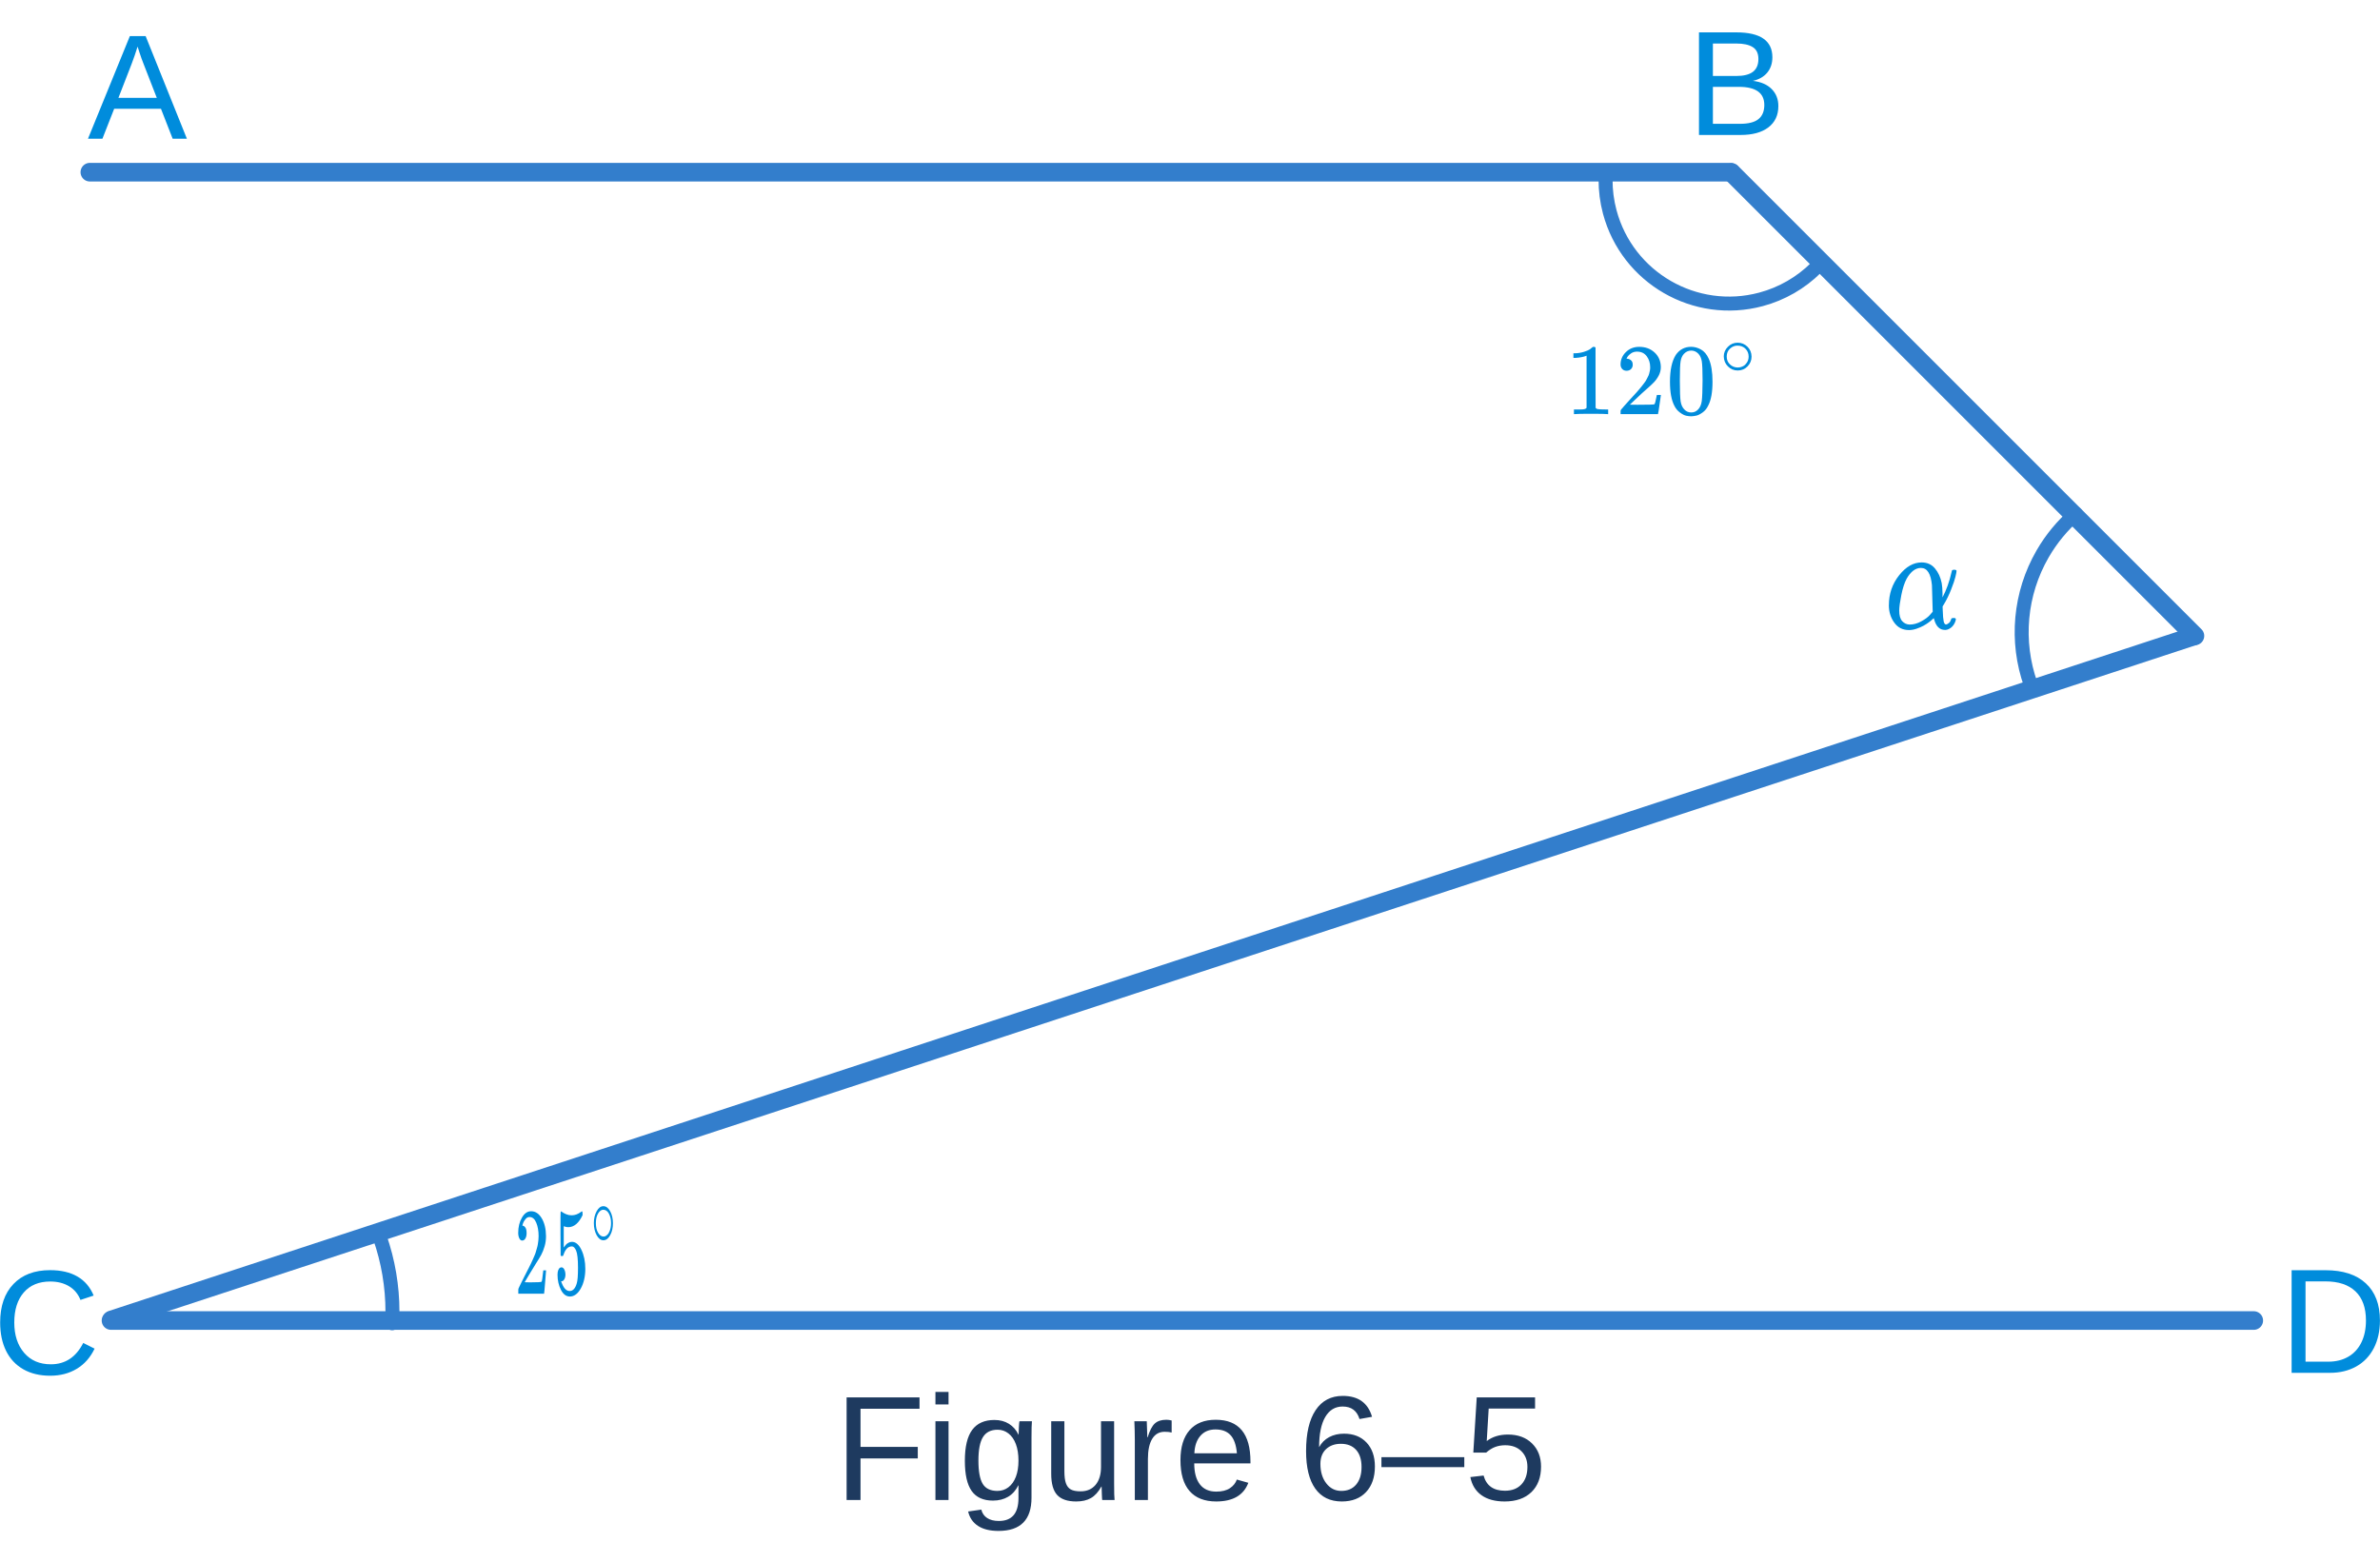
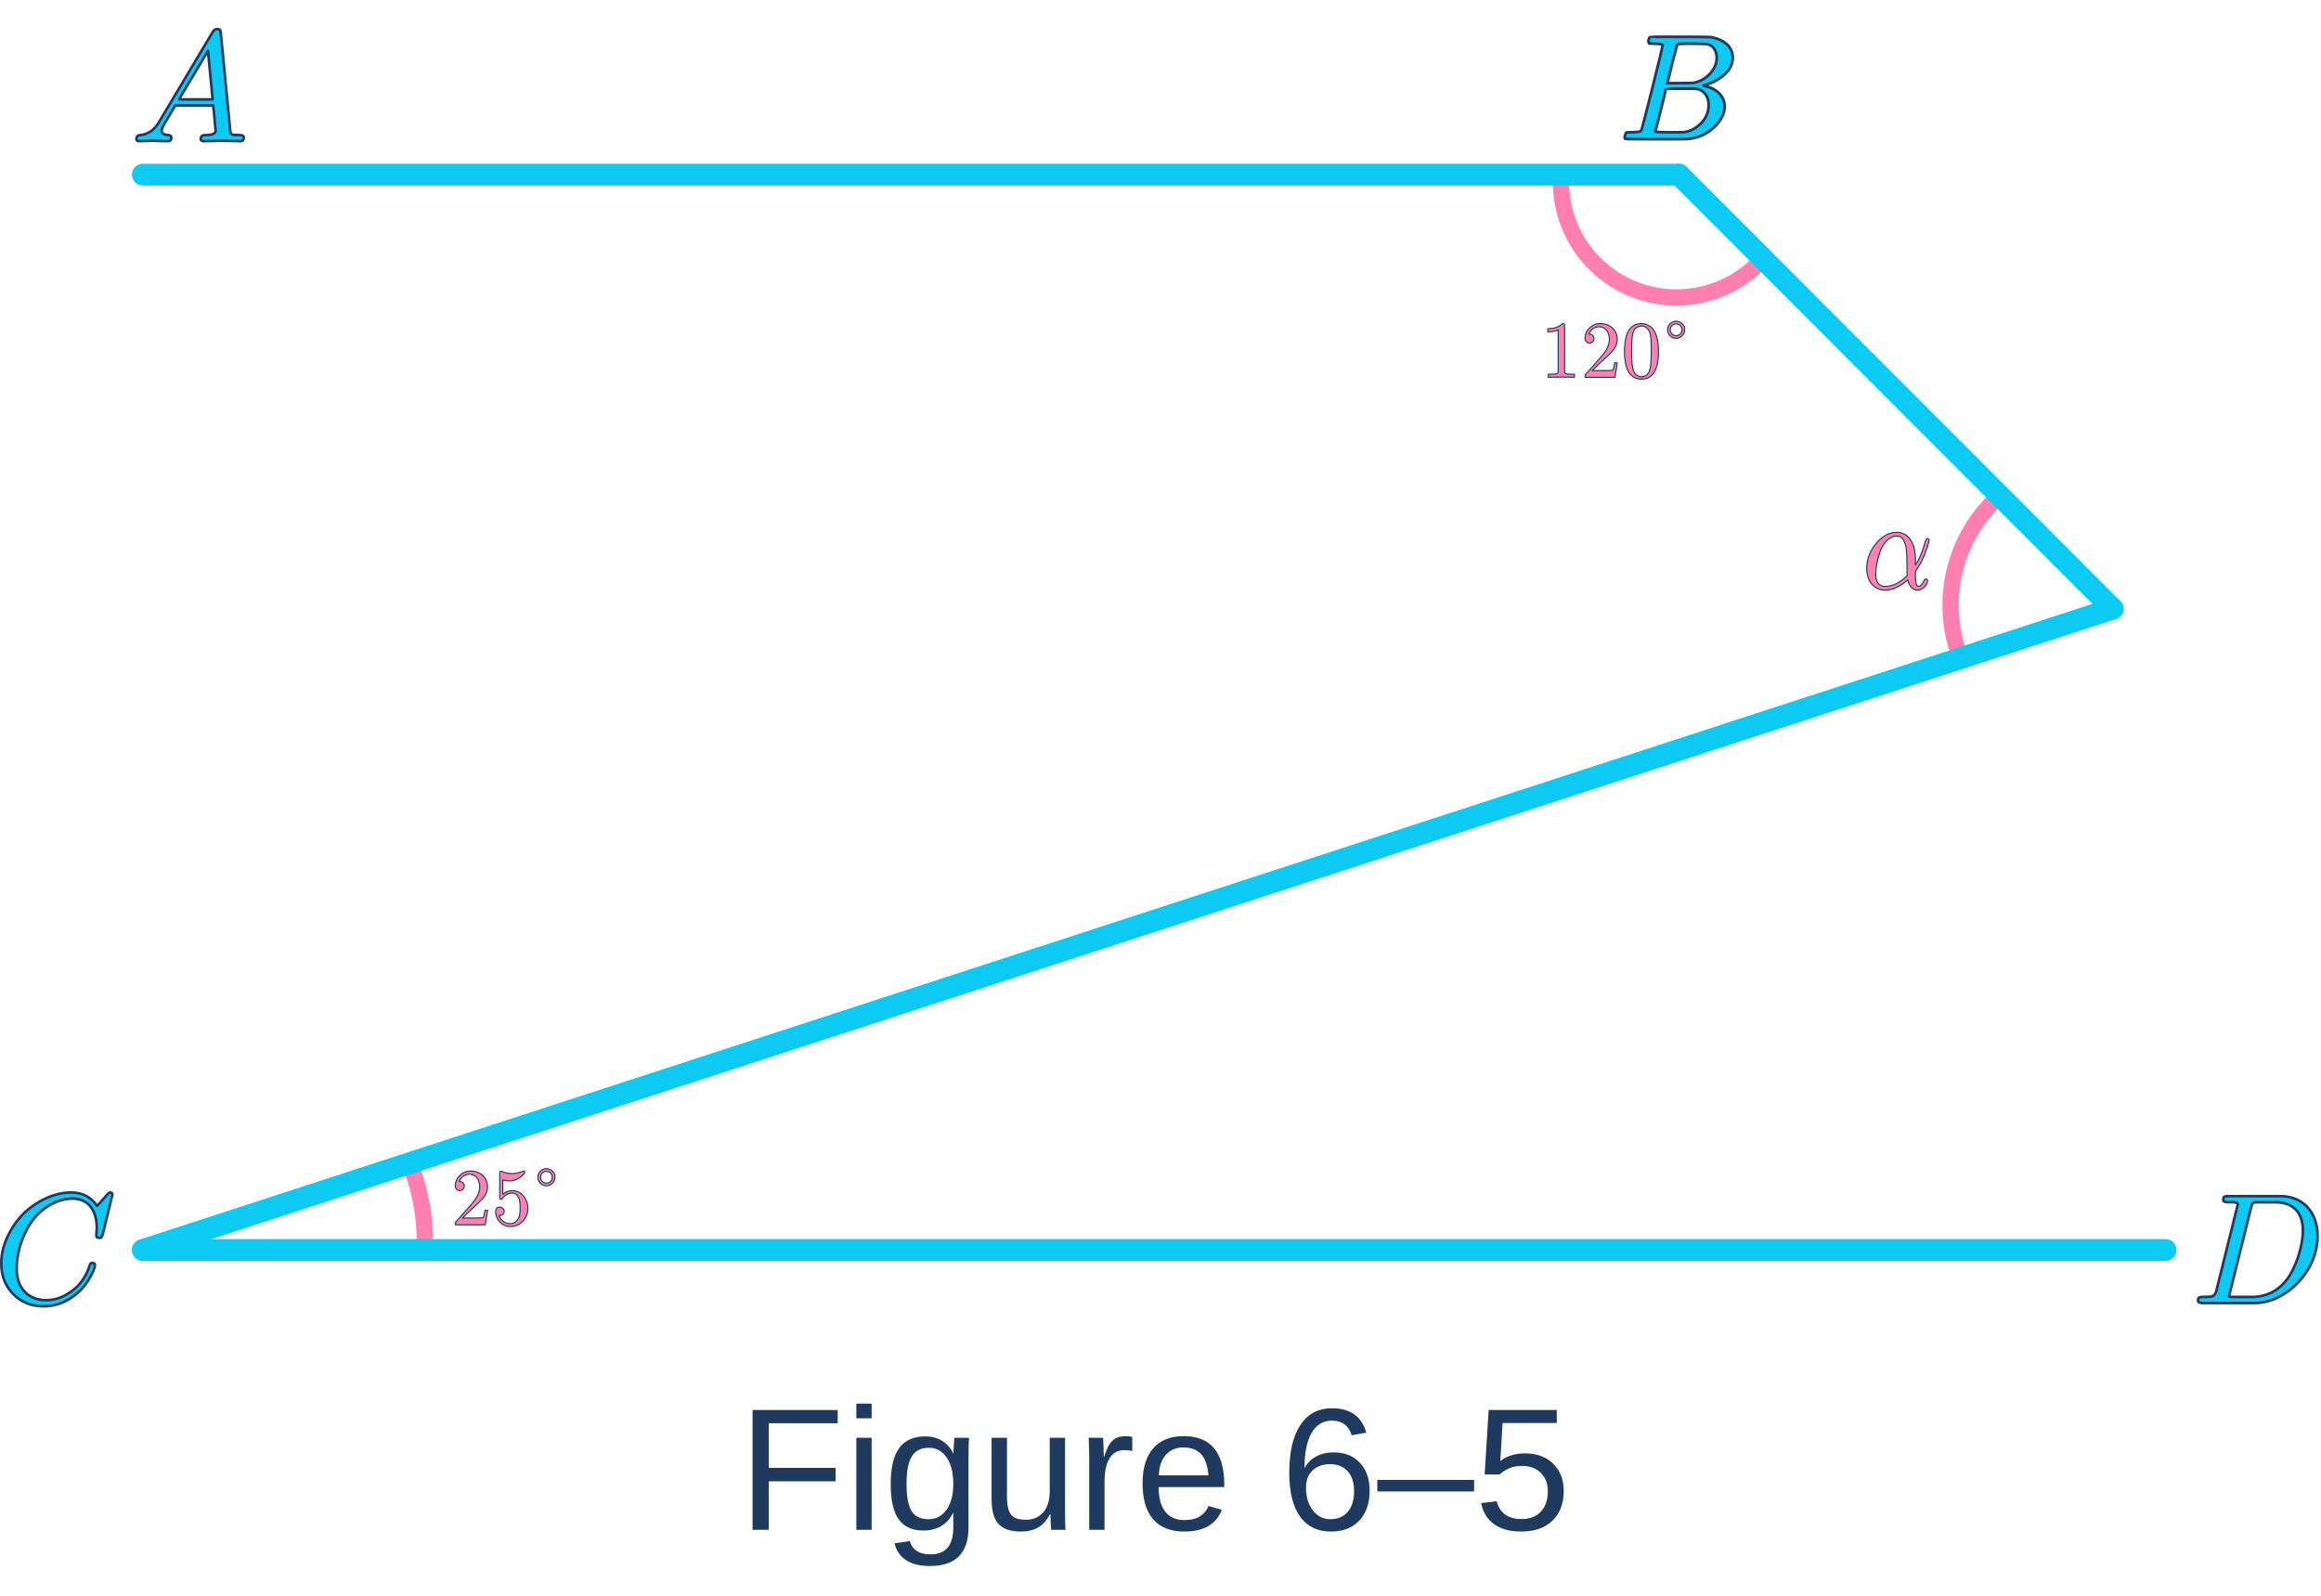
- <svg xmlns="http://www.w3.org/2000/svg" width="256" height="168" viewBox="0 0 1064 673" version="1.1" xml:space="preserve" style="fill-rule:evenodd;clip-rule:evenodd;stroke-linecap:round;stroke-linejoin:round;stroke-miterlimit:1.5;">
-   <g id="Layer_1-2">
-     <path id="MJX-41-TEX-I-1D6FC" d="M844.443,257.953c-0,-5.084 1.533,-9.523 4.58,-13.357c3.047,-3.833 6.396,-5.75 10.048,-5.75c2.482,0 4.459,0.888 5.952,2.663c1.493,1.776 2.502,3.955 3.026,6.558c0.222,1.291 0.343,2.784 0.363,4.479l0,1.937c1.736,-3.289 3.067,-7.001 3.995,-11.097c0.142,-0.626 0.243,-0.989 0.323,-1.07c0.081,-0.08 0.363,-0.161 0.848,-0.201c0.746,-0 1.109,0.181 1.109,0.524c0,0.404 -0.161,1.271 -0.484,2.603c-0.323,1.332 -0.948,3.228 -1.917,5.67c-0.948,2.441 -2.037,4.681 -3.248,6.678l-0.585,0.928l0.06,1.594c0.081,2.502 0.222,4.197 0.424,5.085c0.202,0.887 0.545,1.351 1.009,1.412c0.504,-0.081 0.948,-0.343 1.392,-0.726c0.444,-0.384 0.726,-0.908 0.908,-1.534c0.081,-0.303 0.161,-0.484 0.262,-0.524c0.101,-0.041 0.363,-0.081 0.807,-0.142c0.707,0 1.07,0.182 1.07,0.525c-0,0.262 -0.101,0.686 -0.323,1.271c-0.424,1.069 -1.049,1.917 -1.856,2.542c-0.807,0.626 -1.594,0.949 -2.341,1.009l-0.363,0c-2.381,0 -3.995,-1.594 -4.842,-4.802l-0.162,-0.464l-0.585,0.525c-0.363,0.363 -0.888,0.807 -1.594,1.331c-0.706,0.525 -1.513,1.049 -2.401,1.534c-0.888,0.484 -1.917,0.928 -3.087,1.331c-1.17,0.404 -2.3,0.606 -3.41,0.606c-2.804,-0 -5.003,-1.11 -6.597,-3.35c-1.594,-2.219 -2.401,-4.842 -2.401,-7.808l0.02,0.02Zm19.248,-8.958c-0.504,-5.125 -2.118,-7.687 -4.903,-7.687c-2.441,-0 -4.6,1.634 -6.436,4.882c-0.948,1.776 -1.735,4.197 -2.34,7.224c-0.606,3.026 -0.929,5.346 -0.949,6.94c0,2.179 0.444,3.773 1.332,4.742c0.888,0.968 1.977,1.493 3.289,1.533c1.735,0 3.47,-0.464 5.205,-1.412c1.735,-0.949 3.027,-1.897 3.874,-2.865l1.271,-1.473" style="fill:#008cdc;fill-rule:nonzero;" />
-     <path d="M986.812,281.064l-209.835,-211.852" style="fill:none;fill-rule:nonzero;" />
-     <path d="M30.712,581.874l976.034,-5.548" style="fill:none;fill-rule:nonzero;" />
-     <path d="M32.225,79.986l746.023,-11.541" style="fill:none;fill-rule:nonzero;" />
-     <path d="M30.712,581.874l952.327,-300.628" style="fill:none;fill-rule:nonzero;" />
+ <svg xmlns="http://www.w3.org/2000/svg" width="256" height="176" viewBox="0 0 1067 708" version="1.1" xml:space="preserve" style="fill-rule:evenodd;clip-rule:evenodd;stroke-linecap:round;stroke-linejoin:round;stroke-miterlimit:1.5;">
+   <path d="M717.578,70.48c-0.028,4.752 0.581,9.488 1.811,14.079c7.595,28.344 36.773,45.19 65.117,37.595c8.963,-2.401 17.141,-7.107 23.722,-13.648c-6.581,6.541 -14.759,11.247 -23.722,13.648c-28.344,7.595 -57.522,-9.251 -65.117,-37.595c-1.23,-4.591 -1.839,-9.327 -1.811,-14.079Z" style="fill:none;stroke:#ff7faf;stroke-width:7.51px;" />
+   <path d="M920.031,214.461c-5.702,4.923 -10.538,10.769 -14.306,17.294c-9.864,17.085 -11.736,37.636 -5.121,56.222c-6.615,-18.586 -4.743,-39.137 5.121,-56.222c3.768,-6.525 8.604,-12.371 14.306,-17.294Z" style="fill:none;stroke:#ff7faf;stroke-width:7.51px;" />
+   <path d="M195.198,563.009c0.085,-1.661 0.128,-3.326 0.128,-4.99c0,-10.909 -1.834,-21.742 -5.428,-32.043c3.594,10.301 5.428,21.134 5.428,32.043c0,1.664 -0.043,3.329 -0.128,4.99Z" style="fill:none;stroke:#ff7faf;stroke-width:7.51px;" />
+   <text x="339.397px" y="690.483px" style="font-family:'ArialMT', 'Arial', sans-serif;font-size:80.08px;fill:#1e3a5f;">Figure 6–5</text>
+   <path id="MJX-51-NCM-I-1D434" d="M70.058,51.905c1.295,0 5.756,0.215 7.124,0.215c1.079,0 1.582,-0.575 1.582,-1.654c-0,-0.649 -0.431,-1.08 -1.367,-1.152c-2.086,-0.072 -3.094,-0.791 -3.094,-2.158c-0,-0.648 0.648,-2.087 2.015,-4.245c1.943,-3.239 3.31,-5.614 4.245,-7.197l17.485,0c0,0.505 0.072,1.511 0.288,3.094c0.504,5.253 0.792,8.131 0.792,8.492c-0,1.367 -1.583,2.014 -4.822,2.014c-1.367,0 -2.014,0.575 -2.014,1.727c-0,0.72 0.431,1.079 1.295,1.079c1.727,0 7.196,-0.215 8.922,-0.215c1.439,0 6.548,0.215 7.987,0.215c1.08,0 1.583,-0.575 1.583,-1.726c0,-0.72 -0.647,-1.08 -1.942,-1.08c-2.014,0 -3.239,-0.144 -3.598,-0.359c-0.36,-0.216 -0.647,-0.864 -0.719,-1.944l-4.317,-44.468c-0.217,-1.367 -0.144,-1.942 -1.656,-1.942c-0.863,-0 -1.583,0.431 -2.086,1.367l-24.753,41.518c-2.159,3.597 -5.037,5.54 -8.562,5.828c-1.152,0.072 -1.728,0.648 -1.728,1.727c0,0.72 0.433,1.079 1.223,1.079c1.152,0 4.966,-0.215 6.117,-0.215m25.544,-41.303l2.159,22.306l-15.47,0l13.311,-22.306Z" style="fill:#0dcaf2;fill-rule:nonzero;stroke:#1e3a5f;stroke-width:1.2px;stroke-linecap:butt;stroke-miterlimit:2;" />
+   <path id="MJX-51-NCM-I-1D436" d="M7.652,570.441c-0,-9.211 4.03,-18.565 8.563,-23.746c3.67,-4.245 10.001,-8.49 17.126,-8.49c7.483,0 11.153,5.684 11.153,13.455c-0,0.649 -0.217,2.95 -0.217,3.599c0,0.647 0.432,1.006 1.367,1.006c0.361,0 0.648,-0.072 0.864,-0.144c0.359,-0.503 0.575,-1.006 0.72,-1.511l4.461,-18.204c-0,-0.647 -0.36,-1.008 -1.08,-1.008c-0.287,0 -0.72,0.288 -1.295,0.936l-4.677,5.253c-2.806,-4.101 -6.763,-6.189 -11.873,-6.189c-3.957,0 -7.843,0.936 -11.801,2.735c-7.986,3.742 -13.815,9.642 -17.556,17.701c-1.871,3.957 -2.806,7.987 -2.806,12.088c-0,5.757 1.799,10.434 5.469,14.175c3.669,3.742 8.346,5.614 14.103,5.614c5.684,-0 10.865,-2.088 15.541,-6.189c1.944,-1.655 3.599,-3.67 4.966,-5.9c1.942,-3.239 2.95,-5.469 2.95,-6.836c0,-0.648 -0.36,-1.007 -1.152,-1.007c-0.647,-0 -1.007,0.287 -1.151,0.935c-1.511,4.677 -3.886,8.419 -7.123,11.081c-4.102,3.382 -8.419,5.108 -12.88,5.108c-8.635,0 -13.672,-5.828 -13.672,-14.462Z" style="fill:#0dcaf2;fill-rule:nonzero;stroke:#1e3a5f;stroke-width:1.2px;stroke-linecap:butt;stroke-miterlimit:2;" />
+   <path id="MJX-51-NCM-I-1D437" d="M1048.38,537.079l-23.889,-0c-1.656,-0 -2.447,0.072 -2.447,1.655c-0,0.792 0.791,1.151 2.375,1.151c1.439,-0 4.317,-0.215 4.317,0.935c-0,0.145 -0.072,0.576 -0.287,1.295l-9.498,38.209c-0.361,1.584 -1.08,2.518 -2.16,2.878c-0.503,0.145 -1.798,0.215 -4.029,0.215c-1.583,0 -2.303,0.145 -2.303,1.656c0,0.791 0.792,1.152 2.303,1.152l23.529,-0c4.893,-0 9.57,-1.439 14.104,-4.39c7.699,-4.965 15.039,-14.678 15.039,-26.48c-0,-10.649 -6.549,-18.276 -17.054,-18.276m10.29,15.614c-0,8.131 -3.67,17.989 -7.412,22.81c-4.102,5.253 -9.498,7.914 -16.262,7.914l-7.986,0c-0.792,0 -1.296,0 -1.584,-0.07c-0.432,-0 -0.647,-0.145 -0.647,-0.361c-0,-0.144 0.143,-0.647 0.359,-1.583l9.714,-39.071c0.648,-2.375 0.576,-2.447 3.598,-2.447l7.627,-0c8.059,-0 12.593,4.749 12.593,12.808Z" style="fill:#0dcaf2;fill-rule:nonzero;stroke:#1e3a5f;stroke-width:1.2px;stroke-linecap:butt;stroke-miterlimit:2;" />
+   <g>
+     <path id="MJX-153-NCM-N-31" d="M718.243,135.976c-1.521,1.558 -3.746,2.338 -6.677,2.338l0,1.446c1.929,-0 3.525,-0.297 4.749,-0.89l-0,18.768c-0,0.668 -0.149,1.114 -0.483,1.299c-0.334,0.185 -1.261,0.297 -2.745,0.297l-1.298,-0l-0,1.446c0.927,-0.075 2.931,-0.111 6.009,-0.111c3.079,0 5.081,0.036 6.009,0.111l-0,-1.446l-1.298,-0c-1.52,-0 -2.448,-0.112 -2.744,-0.297c-0.298,-0.185 -0.483,-0.631 -0.483,-1.299l-0,-20.549c-0,-0.89 -0.075,-1.113 -1.039,-1.113Z" style="fill:#ff7faf;fill-rule:nonzero;stroke:#1e3a5f;stroke-width:0.5px;stroke-linecap:butt;stroke-miterlimit:2;" />
+     <path id="MJX-153-NCM-N-32" d="M735.602,135.976c-1.891,-0 -3.487,0.668 -4.858,2.004c-1.373,1.335 -2.077,2.893 -2.077,4.784c-0,1.261 0.927,2.189 2.077,2.189c1.112,-0 2.039,-0.965 2.039,-2.077c0,-1.224 -0.89,-2.077 -2.077,-2.077c-0.111,-0 -0.185,-0 -0.259,0.037c0.705,-1.817 2.336,-3.413 4.674,-3.413c3.041,0 4.747,2.633 4.747,5.824c-0,2.485 -1.261,5.155 -3.783,7.975l-6.974,7.863c-0.482,0.557 -0.444,0.52 -0.444,1.595l13.761,-0l1.075,-6.676l-1.224,-0c-0.297,1.891 -0.556,2.967 -0.779,3.301c-0.185,0.186 -1.298,0.259 -3.338,0.259l-6.194,-0l3.597,-3.523c2.523,-2.374 5.713,-4.933 6.788,-6.9c0.742,-1.298 1.114,-2.596 1.114,-3.894c-0,-4.377 -3.413,-7.271 -7.865,-7.271Z" style="fill:#ff7faf;fill-rule:nonzero;stroke:#1e3a5f;stroke-width:0.5px;stroke-linecap:butt;stroke-miterlimit:2;" />
+     <path id="MJX-153-NCM-N-30" d="M754.593,161.497c5.23,-0 7.827,-4.23 7.827,-12.686c0,-5.676 -1.186,-9.46 -3.524,-11.313c-1.297,-1.002 -2.745,-1.522 -4.265,-1.522c-5.23,-0 -7.826,4.267 -7.826,12.835c-0,6.825 1.817,12.686 7.788,12.686m4.155,-20.254c0.26,1.299 0.372,3.672 0.372,7.122c-0,3.413 -0.149,5.935 -0.409,7.568c-0.482,2.967 -1.855,4.45 -4.118,4.45c-0.852,0 -1.705,-0.334 -2.485,-0.964c-1,-0.853 -1.594,-2.596 -1.853,-5.268c-0.112,-0.927 -0.149,-2.855 -0.149,-5.786c-0,-3.226 0.111,-5.489 0.296,-6.713c0.334,-2.04 1.002,-3.338 2.04,-3.895c0.817,-0.445 1.521,-0.668 2.151,-0.668c2.412,0 3.747,1.966 4.155,4.154Z" style="fill:#ff7faf;fill-rule:nonzero;stroke:#1e3a5f;stroke-width:0.5px;stroke-linecap:butt;stroke-miterlimit:2;" />
+   </g>
+   <g>
+     <path id="MJX-153-NCM-N-2218" d="M774.464,138.805c-0,-1.312 -0.236,-1.862 -1.153,-2.78c-0.761,-0.76 -1.705,-1.154 -2.78,-1.154c-2.151,-0 -3.934,1.784 -3.934,3.934c-0,2.15 1.783,3.934 3.934,3.934c2.15,-0 3.933,-1.784 3.933,-3.934m-1.233,-0c0,1.101 -0.157,1.312 -0.787,1.915c-0.523,0.523 -1.153,0.786 -1.913,0.786c-1.496,0 -2.702,-1.207 -2.702,-2.701c0,-1.494 1.206,-2.702 2.702,-2.702c1.494,0 2.7,1.208 2.7,2.702Z" style="fill:#ff7faf;fill-rule:nonzero;stroke:#1e3a5f;stroke-width:0.5px;stroke-linecap:butt;stroke-miterlimit:2;" />
+   </g>
+   <g>
+     <path id="MJX-153-NCM-N-321" d="M216.263,525.546c-1.892,-0 -3.487,0.668 -4.86,2.004c-1.372,1.334 -2.077,2.892 -2.077,4.784c0,1.261 0.927,2.189 2.077,2.189c1.114,-0 2.041,-0.965 2.041,-2.077c-0,-1.224 -0.89,-2.078 -2.077,-2.078c-0.112,-0 -0.186,-0 -0.261,0.037c0.705,-1.818 2.338,-3.413 4.674,-3.413c3.042,0 4.749,2.634 4.749,5.824c-0,2.485 -1.262,5.156 -3.784,7.976l-6.973,7.863c-0.483,0.556 -0.446,0.519 -0.446,1.595l13.761,-0l1.076,-6.676l-1.224,-0c-0.296,1.89 -0.556,2.967 -0.779,3.3c-0.185,0.185 -1.298,0.26 -3.338,0.26l-6.195,-0l3.599,-3.524c2.522,-2.374 5.712,-4.934 6.788,-6.899c0.741,-1.298 1.112,-2.597 1.112,-3.895c0,-4.376 -3.412,-7.27 -7.863,-7.27Z" style="fill:#ff7faf;fill-rule:nonzero;stroke:#1e3a5f;stroke-width:0.5px;stroke-linecap:butt;stroke-miterlimit:2;" />
+     <path id="MJX-153-NCM-N-35" d="M230.395,538.566c0.185,-0 0.407,-0.149 0.594,-0.409c1.112,-1.668 2.633,-2.485 4.562,-2.485c1.298,0 2.3,0.742 2.967,2.263c0.408,1.002 0.63,2.523 0.63,4.562c0,2.337 -0.296,3.969 -0.853,4.934c-0.927,1.52 -2.188,2.3 -3.783,2.3c-2.486,-0 -4.451,-1.781 -5.119,-3.709c0.112,0.036 0.185,-0 0.334,-0c1.113,-0 2.04,-0.854 2.04,-1.967c-0,-1.149 -0.927,-1.929 -2.04,-1.929c-1.298,0 -1.854,0.705 -1.854,2.078c-0,3.708 3.004,6.861 6.713,6.861c2.263,0 4.192,-0.815 5.749,-2.448c1.558,-1.632 2.338,-3.597 2.338,-5.86c-0,-2.152 -0.631,-4.006 -1.892,-5.601c-1.373,-1.743 -3.079,-2.596 -5.156,-2.596c-1.744,-0 -3.265,0.556 -4.489,1.668l0,-6.602c1.002,0.297 1.967,0.445 2.969,0.445c1.705,-0 3.189,-0.407 4.45,-1.261c1.151,-0.704 1.929,-1.409 2.375,-2.077c0.222,-0.297 0.332,-0.519 0.332,-0.631c0,-0.371 -0.185,-0.556 -0.556,-0.556c-2.039,0.78 -3.782,1.187 -5.192,1.187c-1.669,-0 -3.264,-0.334 -4.785,-1.038c-0.186,-0.075 -0.334,-0.112 -0.483,-0.112c-0.334,0 -0.519,0.334 -0.519,1.039l0,10.83c0,0.78 0,1.114 0.668,1.114Z" style="fill:#ff7faf;fill-rule:nonzero;stroke:#1e3a5f;stroke-width:0.5px;stroke-linecap:butt;stroke-miterlimit:2;" />
+   </g>
+   <g>
+     <path id="MJX-153-NCM-N-22181" d="M255.124,528.375c0,-1.312 -0.236,-1.862 -1.154,-2.781c-0.76,-0.76 -1.705,-1.153 -2.78,-1.153c-2.15,-0 -3.934,1.782 -3.934,3.934c0,2.15 1.784,3.933 3.934,3.933c2.151,-0 3.934,-1.783 3.934,-3.933m-1.232,-0c-0,1.101 -0.157,1.31 -0.787,1.913c-0.525,0.525 -1.154,0.787 -1.915,0.787c-1.494,0 -2.701,-1.206 -2.701,-2.7c-0,-1.496 1.207,-2.702 2.701,-2.702c1.496,0 2.702,1.206 2.702,2.702Z" style="fill:#ff7faf;fill-rule:nonzero;stroke:#1e3a5f;stroke-width:0.5px;stroke-linecap:butt;stroke-miterlimit:2;" />
+   </g>
+   <path d="M760.395,7.301c-1.241,-0 -1.976,-0.024 -2.206,-0.07c-0.23,-0.045 -0.344,-0.298 -0.344,-0.758c0,-1.241 0.252,-1.999 0.758,-2.275c0.046,-0.045 3.033,-0.068 8.961,-0.068c11.901,-0 18.174,0.045 18.818,0.138c2.895,0.459 5.308,1.493 7.237,3.101c1.931,1.609 2.919,3.723 2.965,6.342c-0,2.941 -1.332,5.584 -3.998,7.927c-2.665,2.344 -5.721,3.93 -9.169,4.756l-0.688,0.207c2.941,0.414 5.354,1.471 7.237,3.171c1.885,1.701 2.85,3.814 2.895,6.342c0,3.354 -1.654,6.594 -4.963,9.719c-3.308,3.124 -7.375,4.894 -12.201,5.308c-0.32,0.046 -5.17,0.069 -14.544,0.069c-9.19,-0 -13.855,-0.046 -13.993,-0.139c-0.183,-0.138 -0.276,-0.321 -0.276,-0.551c0,-0.322 0.047,-0.643 0.138,-0.964c0.23,-0.874 0.46,-1.357 0.69,-1.448c0.183,-0.047 0.528,-0.07 1.034,-0.07l0.413,0c1.241,0 2.62,-0.068 4.136,-0.206c0.644,-0.138 1.08,-0.413 1.309,-0.828c0.138,-0.184 1.792,-6.57 4.964,-19.163c3.171,-12.591 4.756,-19.231 4.756,-19.92c0,-0.322 -1.31,-0.529 -3.929,-0.62Zm28.813,6.41c0,-1.378 -0.344,-2.665 -1.034,-3.86c-0.689,-1.195 -1.815,-1.976 -3.378,-2.343c-0.322,-0.093 -2.434,-0.161 -6.341,-0.207l-2.895,-0c-1.011,-0 -1.816,0.023 -2.413,0.068l-0.896,0c-0.689,0.046 -1.125,0.277 -1.309,0.69c-0.093,0.184 -0.828,2.94 -2.207,8.271c0,0.138 -0.023,0.277 -0.068,0.414l-2.137,8.685l5.583,0c3.722,0 5.859,-0.045 6.411,-0.138c2.758,-0.459 5.215,-1.792 7.375,-3.997c2.16,-2.207 3.264,-4.734 3.309,-7.583Zm-3.722,21.714c-0,-2.023 -0.529,-3.7 -1.586,-5.032c-1.057,-1.334 -2.435,-2.114 -4.135,-2.344c-0.277,-0.047 -2.183,-0.069 -5.722,-0.069c-5.422,-0 -8.157,0.022 -8.203,0.069c0,0.092 -0.39,1.768 -1.171,5.032c-0.782,3.263 -1.586,6.502 -2.413,9.719l-1.241,4.825c0,0.184 0.276,0.275 0.828,0.275c0.551,0 2.412,0.047 5.583,0.138c4.09,0 6.295,-0.022 6.617,-0.068c2.849,-0.322 5.469,-1.654 7.859,-3.998c2.389,-2.344 3.584,-5.194 3.584,-8.547Z" style="fill:#0dcaf2;fill-rule:nonzero;stroke:#1e3a5f;stroke-width:1.25px;stroke-linecap:butt;stroke-linejoin:miter;stroke-miterlimit:4;" />
+   <path d="M771.858,67.506l-706.184,0" style="fill:none;stroke:#0dcaf2;stroke-width:10.01px;" />
+   <path d="M995.582,561.838l-929.902,-0" style="fill:none;stroke:#0dcaf2;stroke-width:10.01px;" />
+   <path d="M971.216,267.058l-905.536,294.78" style="fill:none;stroke:#0dcaf2;stroke-width:10.01px;" />
+   <path d="M971.216,267.058l-199.334,-199.565" style="fill:none;stroke:#0dcaf2;stroke-width:10.01px;" />
+   <g>
    <g>
-       <g>
-         <path id="MJX-34-TEX-N-32" d="M233.505,542.066c-0.565,0 -1.009,-0.323 -1.332,-0.989c-0.323,-0.665 -0.504,-1.472 -0.504,-2.441c-0,-2.623 0.545,-4.883 1.654,-6.799c1.09,-1.917 2.462,-2.886 4.116,-2.886c1.897,0 3.471,1.029 4.722,3.108c1.251,2.078 1.916,4.741 1.937,8.03c-0,1.594 -0.202,3.107 -0.626,4.539c-0.424,1.433 -0.908,2.704 -1.493,3.773c-0.585,1.07 -1.412,2.442 -2.482,4.096c-0.746,1.15 -1.775,2.845 -3.107,5.085l-1.836,3.107l2.361,0.06c3.248,0 4.983,-0.1 5.205,-0.282c0.141,-0.081 0.404,-1.715 0.747,-4.923l-0,-0.162l1.251,0l-0,0.162c-0.02,0.101 -0.162,1.796 -0.404,5.044c-0.242,3.248 -0.403,4.943 -0.464,5.084l0,0.162l-11.541,-0l0,-1.715c0,-0.262 0.061,-0.545 0.182,-0.827c0.121,-0.283 0.444,-0.949 0.928,-1.937c0.605,-1.191 1.13,-2.22 1.553,-3.107c0.182,-0.364 0.545,-1.05 1.05,-2.058c0.504,-1.009 0.867,-1.675 1.049,-2.058c0.181,-0.384 0.484,-0.969 0.908,-1.837c0.423,-0.847 0.706,-1.472 0.867,-1.876c0.162,-0.403 0.404,-0.968 0.707,-1.654c0.302,-0.686 0.524,-1.292 0.645,-1.776c0.121,-0.484 0.283,-1.009 0.464,-1.614c0.182,-0.605 0.323,-1.19 0.404,-1.776c0.08,-0.585 0.161,-1.15 0.222,-1.654c0.06,-0.504 0.101,-1.13 0.101,-1.836c-0,-2.32 -0.343,-4.338 -1.05,-6.033c-0.706,-1.695 -1.715,-2.542 -3.026,-2.542c-0.686,-0 -1.291,0.323 -1.796,0.948c-0.504,0.626 -0.888,1.231 -1.089,1.836c-0.202,0.606 -0.303,0.949 -0.303,1.049c0,0.041 0.061,0.061 0.162,0.061c0.383,0 0.766,0.262 1.15,0.767c0.383,0.504 0.585,1.372 0.585,2.542c-0,0.928 -0.162,1.695 -0.505,2.32c-0.343,0.626 -0.807,0.969 -1.392,0.989l-0.02,0.02Z" style="fill:#008cdc;fill-rule:nonzero;" />
-         <path id="MJX-34-TEX-N-35" d="M252.794,557.138c-0,0.888 -0.162,1.614 -0.505,2.219c-0.343,0.606 -0.726,0.888 -1.21,0.888l-0.222,0c0.948,2.905 2.219,4.378 3.793,4.378c1.453,0 2.502,-1.109 3.167,-3.329c0.404,-1.21 0.586,-3.571 0.586,-7.082c-0,-3.793 -0.283,-6.355 -0.848,-7.687c-0.545,-1.211 -1.15,-1.836 -1.795,-1.836l-0.182,-0c-1.614,-0 -2.845,1.251 -3.672,3.773c-0.081,0.262 -0.162,0.404 -0.222,0.444c-0.061,0.04 -0.222,0.081 -0.464,0.101c-0.343,-0 -0.545,-0.101 -0.585,-0.323c-0.041,-0.141 -0.061,-3.37 -0.061,-9.685l0,-7.142c0,-1.836 0.061,-2.764 0.162,-2.764c0.04,-0.081 0.08,-0.101 0.121,-0.101c0.02,-0 0.242,0.141 0.645,0.444c0.424,0.302 0.989,0.585 1.715,0.887c0.727,0.303 1.514,0.444 2.341,0.444c1.473,0 2.885,-0.524 4.237,-1.553c0.161,-0.142 0.302,-0.222 0.403,-0.222c0.162,-0 0.242,0.323 0.242,0.988l0,0.727c-1.694,3.571 -3.833,5.367 -6.375,5.367c-0.646,-0 -1.231,-0.101 -1.735,-0.323l-0.303,-0.101l-0,9.523c0.403,-0.524 0.706,-0.928 0.928,-1.21c0.222,-0.283 0.605,-0.585 1.13,-0.888c0.524,-0.303 1.049,-0.444 1.594,-0.444c1.674,-0 3.107,1.19 4.257,3.591c1.15,2.401 1.735,5.246 1.735,8.515c0,3.268 -0.666,6.295 -1.997,8.696c-1.332,2.401 -2.946,3.611 -4.863,3.652c-1.674,-0 -3.026,-0.989 -4.035,-2.986c-1.009,-1.998 -1.533,-4.237 -1.533,-6.759c-0,-0.888 0.121,-1.594 0.343,-2.099c0.221,-0.524 0.464,-0.847 0.706,-0.988c0.242,-0.142 0.484,-0.222 0.706,-0.222c0.524,-0 0.948,0.322 1.271,0.948c0.323,0.625 0.504,1.372 0.504,2.219l0.021,-0.06Z" style="fill:#008cdc;fill-rule:nonzero;" />
-       </g>
-       <path id="MJX-34-TEX-N-2218" d="M265.485,534.238c-0,-2.018 0.423,-3.773 1.25,-5.287c0.828,-1.513 1.837,-2.259 3.007,-2.259c1.17,-0 2.179,0.726 3.006,2.199c0.827,1.473 1.271,3.268 1.271,5.447c0,2.038 -0.403,3.814 -1.231,5.327c-0.827,1.513 -1.836,2.26 -3.026,2.26c-1.19,-0 -2.179,-0.747 -3.006,-2.24c-0.828,-1.493 -1.271,-3.309 -1.271,-5.447Zm4.176,-5.952c-0.827,-0 -1.594,0.544 -2.26,1.634c-0.666,1.089 -1.009,2.542 -1.009,4.338c0,1.795 0.323,3.188 0.989,4.297c0.666,1.13 1.453,1.695 2.401,1.715c0.505,0 0.969,-0.161 1.392,-0.504c0.424,-0.343 0.727,-0.686 0.908,-1.009c0.182,-0.343 0.323,-0.666 0.464,-0.968c0.404,-0.969 0.626,-2.139 0.626,-3.531c-0,-1.635 -0.323,-3.047 -0.949,-4.217c-0.625,-1.17 -1.472,-1.755 -2.522,-1.755l-0.04,-0Z" style="fill:#008cdc;fill-rule:nonzero;" />
+       <path id="MJX-134-NCM-I-1D6FC" d="M871.894,231.935c-3.525,0 -6.693,1.759 -9.502,5.218c-2.811,3.458 -4.242,7.269 -4.242,11.372c0,5.745 3.373,9.966 8.38,9.966c3.525,0 6.999,-1.583 10.473,-4.689c0.766,3.106 2.351,4.689 4.702,4.689c1.839,0 4.444,-2.228 4.444,-4.338c-0,-0.528 -0.256,-0.762 -0.818,-0.762c-0.357,-0 -0.664,0.234 -0.817,0.704c-0.408,1.23 -1.482,2.697 -2.657,2.697c-0.868,-0 -1.328,-1.877 -1.328,-5.687c-0,-0.822 0.153,-1.465 0.46,-1.876c1.379,-1.934 2.605,-4.162 3.576,-6.625c1.278,-3.165 2.044,-5.51 2.248,-7.034l0,-0.234c-0.154,-0.411 -0.46,-0.586 -0.818,-0.586c-0.254,0.058 -0.562,0.527 -0.919,1.347c-1.072,4.221 -2.555,7.856 -4.547,10.846l-0,-2.931c-0,-6.801 -2.964,-12.077 -8.635,-12.077m4.752,13.542c0,3.459 0.051,5.569 0.102,6.331c-3.321,3.342 -6.693,4.984 -10.116,4.984c-2.912,-0 -4.343,-2.053 -4.343,-6.098c0,-3.399 1.686,-9.731 2.862,-11.841c1.941,-3.458 4.188,-5.217 6.693,-5.217c1.583,0 2.656,0.703 3.32,2.109c0.358,0.704 0.614,1.408 0.868,2.052c0.41,1.349 0.614,4.925 0.614,7.68Z" style="fill:#ff7faf;fill-rule:nonzero;stroke:#1e3a5f;stroke-width:0.5px;stroke-linecap:butt;stroke-miterlimit:2;" />
    </g>
-     <g>
-       <g>
-         <path id="MJX-34-TEX-N-31" d="M709.29,146.419l-0.589,0.219c-0.425,0.151 -1.029,0.302 -1.81,0.453c-0.782,0.15 -1.659,0.26 -2.619,0.315l-0.864,-0l-0,-2.071l0.864,0c1.412,-0.054 2.728,-0.288 3.921,-0.671c1.193,-0.384 2.044,-0.755 2.523,-1.084c0.48,-0.329 0.905,-0.658 1.262,-0.987c0.055,-0.096 0.247,-0.137 0.549,-0.137c0.274,-0 0.521,0.096 0.767,0.274l0,13.493l0.042,13.548c0.205,0.205 0.397,0.343 0.548,0.411c0.151,0.069 0.507,0.124 1.083,0.178c0.576,0.055 1.509,0.096 2.798,0.096l1.179,0l-0,2.071l-0.494,-0c-0.631,-0.096 -3.03,-0.137 -7.171,-0.137c-4.141,-0 -6.459,0.041 -7.09,0.137l-0.548,-0l-0,-2.071l2.893,0c0.48,0 0.864,-0.013 1.125,-0.041c0.26,-0.027 0.507,-0.068 0.726,-0.137c0.22,-0.068 0.329,-0.096 0.357,-0.096c0.027,0 0.123,-0.068 0.274,-0.219c0.151,-0.151 0.247,-0.206 0.274,-0.179l0,-23.365Z" style="fill:#008cdc;fill-rule:nonzero;" />
-         <path id="MJX-34-TEX-N-32-2" d="M727.158,153.151c-0.809,0 -1.454,-0.274 -1.948,-0.809c-0.48,-0.548 -0.726,-1.206 -0.726,-1.988c-0,-2.139 0.795,-3.99 2.386,-5.553c1.59,-1.564 3.579,-2.345 5.964,-2.345c2.743,-0 5.033,0.836 6.857,2.523c1.837,1.687 2.769,3.867 2.797,6.541c-0,1.289 -0.302,2.523 -0.905,3.702c-0.603,1.179 -1.33,2.194 -2.167,3.072c-0.836,0.877 -2.043,1.988 -3.606,3.345c-1.083,0.933 -2.592,2.318 -4.511,4.155l-2.661,2.523l3.429,0.041c4.73,0 7.24,-0.068 7.541,-0.219c0.206,-0.055 0.576,-1.399 1.084,-4.018l-0,-0.137l1.81,0l-0,0.137c-0.028,0.096 -0.22,1.454 -0.59,4.114c-0.357,2.646 -0.59,4.031 -0.672,4.155l0,0.137l-16.743,-0l0,-1.399c0,-0.205 0.096,-0.439 0.275,-0.672c0.178,-0.233 0.63,-0.768 1.357,-1.577c0.878,-0.959 1.632,-1.81 2.263,-2.523c0.274,-0.301 0.781,-0.863 1.535,-1.673c0.755,-0.809 1.262,-1.371 1.536,-1.672c0.274,-0.302 0.713,-0.796 1.303,-1.495c0.603,-0.686 1.028,-1.207 1.261,-1.536c0.247,-0.329 0.59,-0.781 1.043,-1.357c0.452,-0.576 0.767,-1.056 0.946,-1.44c0.178,-0.384 0.411,-0.823 0.672,-1.303c0.274,-0.48 0.466,-0.96 0.589,-1.44c0.124,-0.48 0.22,-0.932 0.316,-1.357c0.096,-0.425 0.137,-0.919 0.137,-1.495c-0,-1.892 -0.508,-3.538 -1.536,-4.922c-1.028,-1.385 -2.482,-2.071 -4.374,-2.071c-0.988,-0 -1.865,0.26 -2.619,0.768c-0.754,0.507 -1.276,1.015 -1.577,1.494c-0.302,0.48 -0.453,0.768 -0.453,0.864c0,0.028 0.069,0.041 0.22,0.041c0.548,0 1.097,0.206 1.673,0.631c0.575,0.425 0.863,1.111 0.863,2.071c0,0.754 -0.246,1.385 -0.726,1.892c-0.48,0.507 -1.152,0.782 -2.03,0.809l-0.013,-0.014Z" style="fill:#008cdc;fill-rule:nonzero;" />
-         <path id="MJX-34-TEX-N-30" d="M749.152,146.103c1.687,-2.44 3.99,-3.661 6.911,-3.661c1.44,0 2.893,0.398 4.333,1.179c1.44,0.782 2.619,2.167 3.524,4.155c1.111,2.496 1.673,5.924 1.673,10.298c0,4.662 -0.644,8.228 -1.947,10.696c-0.603,1.261 -1.426,2.276 -2.482,3.03c-1.056,0.754 -1.974,1.221 -2.756,1.399c-0.782,0.178 -1.55,0.288 -2.304,0.315c-0.781,0 -1.563,-0.096 -2.345,-0.274c-0.781,-0.178 -1.7,-0.658 -2.756,-1.44c-1.056,-0.781 -1.878,-1.796 -2.482,-3.03c-1.289,-2.468 -1.947,-6.034 -1.947,-10.696c0,-5.238 0.864,-9.228 2.578,-11.957l0,-0.014Zm10.147,-0.534c-0.905,-0.96 -1.974,-1.44 -3.208,-1.44c-1.235,-0 -2.345,0.48 -3.25,1.44c-0.754,0.781 -1.248,1.864 -1.495,3.249c-0.247,1.385 -0.356,4.279 -0.356,8.667c-0,4.758 0.123,7.884 0.356,9.392c0.247,1.509 0.782,2.688 1.632,3.566c0.836,0.905 1.878,1.357 3.113,1.357c1.234,0 2.221,-0.452 3.071,-1.357c0.878,-0.905 1.412,-2.167 1.632,-3.799c0.206,-1.631 0.329,-4.676 0.356,-9.159c0,-4.361 -0.123,-7.241 -0.356,-8.626c-0.247,-1.384 -0.741,-2.481 -1.495,-3.29Z" style="fill:#008cdc;fill-rule:nonzero;" />
-       </g>
-       <path id="MJX-34-TEX-N-2218-2" d="M770.626,146.761c-0,-1.631 0.603,-3.071 1.823,-4.305c1.207,-1.234 2.674,-1.851 4.375,-1.851c1.7,-0 3.153,0.589 4.374,1.782c1.22,1.193 1.824,2.674 1.851,4.443c-0,1.659 -0.59,3.113 -1.783,4.347c-1.193,1.234 -2.66,1.851 -4.401,1.851c-1.742,0 -3.154,-0.603 -4.375,-1.824c-1.22,-1.22 -1.823,-2.687 -1.851,-4.443l-0.013,0Zm6.074,-4.854c-1.207,0 -2.304,0.453 -3.291,1.344c-0.973,0.891 -1.467,2.071 -1.467,3.538c-0,1.467 0.48,2.592 1.44,3.51c0.96,0.919 2.111,1.385 3.483,1.399c0.726,-0 1.398,-0.137 2.015,-0.411c0.617,-0.275 1.056,-0.549 1.303,-0.837c0.261,-0.274 0.48,-0.548 0.672,-0.795c0.59,-0.782 0.891,-1.742 0.891,-2.866c0,-1.344 -0.452,-2.496 -1.371,-3.442c-0.919,-0.946 -2.139,-1.44 -3.675,-1.44Z" style="fill:#008cdc;fill-rule:nonzero;" />
-     </g>
-     <path d="M773.77,64.36l-733.599,-0" style="fill:none;stroke:#337ecc;stroke-width:8.33px;" />
-     <path d="M774.134,64.566l207.125,207.125" style="fill:none;stroke:#337ecc;stroke-width:8.33px;" />
-     <path d="M49.944,577.513l930.497,-305.633" style="fill:none;stroke:#337ecc;stroke-width:8.33px;" />
-     <path d="M49.632,577.816l957.927,-0" style="fill:none;stroke:#337ecc;stroke-width:8.33px;" />
-     <g transform="matrix(66.6667,0,0,66.6667,83.6717,49.4029)">
-         </g>
-     <text x="39.206px" y="49.403px" style="font-family:'ArialMT', 'Arial', sans-serif;font-size:66.667px;fill:#008cdc;">A</text>
-     <g transform="matrix(66.6667,0,0,66.6667,798.546,47.7214)">
-         </g>
-     <text x="754.08px" y="47.721px" style="font-family:'ArialMT', 'Arial', sans-serif;font-size:66.667px;fill:#008cdc;">B</text>
-     <g transform="matrix(66.6667,0,0,66.6667,44.8242,601.84)">
-         </g>
-     <text x="-3.32px" y="601.84px" style="font-family:'ArialMT', 'Arial', sans-serif;font-size:66.667px;fill:#008cdc;">C</text>
-     <g transform="matrix(66.6667,0,0,66.6667,1067.16,601.2)">
-         </g>
-     <text x="1019.02px" y="601.2px" style="font-family:'ArialMT', 'Arial', sans-serif;font-size:66.667px;fill:#008cdc;">D</text>
-     <g transform="matrix(66.6667,0,0,66.6667,691.732,658.061)">
-         </g>
-     <text x="373.015px" y="658.061px" style="font-family:'ArialMT', 'Arial', sans-serif;font-size:66.667px;fill:#1e3a5f;">Figure 6–5</text>
-     <path d="M717.785,67.564c-0.03,4.935 0.603,9.852 1.88,14.62c7.887,29.434 38.188,46.928 67.622,39.041c9.307,-2.494 17.8,-7.38 24.634,-14.173c-6.834,6.793 -15.327,11.679 -24.634,14.173c-29.434,7.887 -59.735,-9.607 -67.622,-39.041c-1.277,-4.768 -1.91,-9.685 -1.88,-14.62Z" style="fill:none;stroke:#337ecc;stroke-width:6.25px;" />
-     <path d="M928.024,217.081c-5.922,5.112 -10.944,11.183 -14.857,17.959c-10.243,17.742 -12.187,39.084 -5.317,58.384c-6.87,-19.3 -4.926,-40.642 5.317,-58.384c3.913,-6.776 8.935,-12.847 14.857,-17.959Z" style="fill:none;stroke:#337ecc;stroke-width:6.25px;" />
-     <path d="M175.317,579.033c0.089,-1.726 0.133,-3.454 0.133,-5.182c0,-11.329 -1.905,-22.578 -5.637,-33.276c3.732,10.698 5.637,21.947 5.637,33.276c0,1.728 -0.044,3.456 -0.133,5.182Z" style="fill:none;stroke:#337ecc;stroke-width:6.25px;" />
  </g>
</svg>
